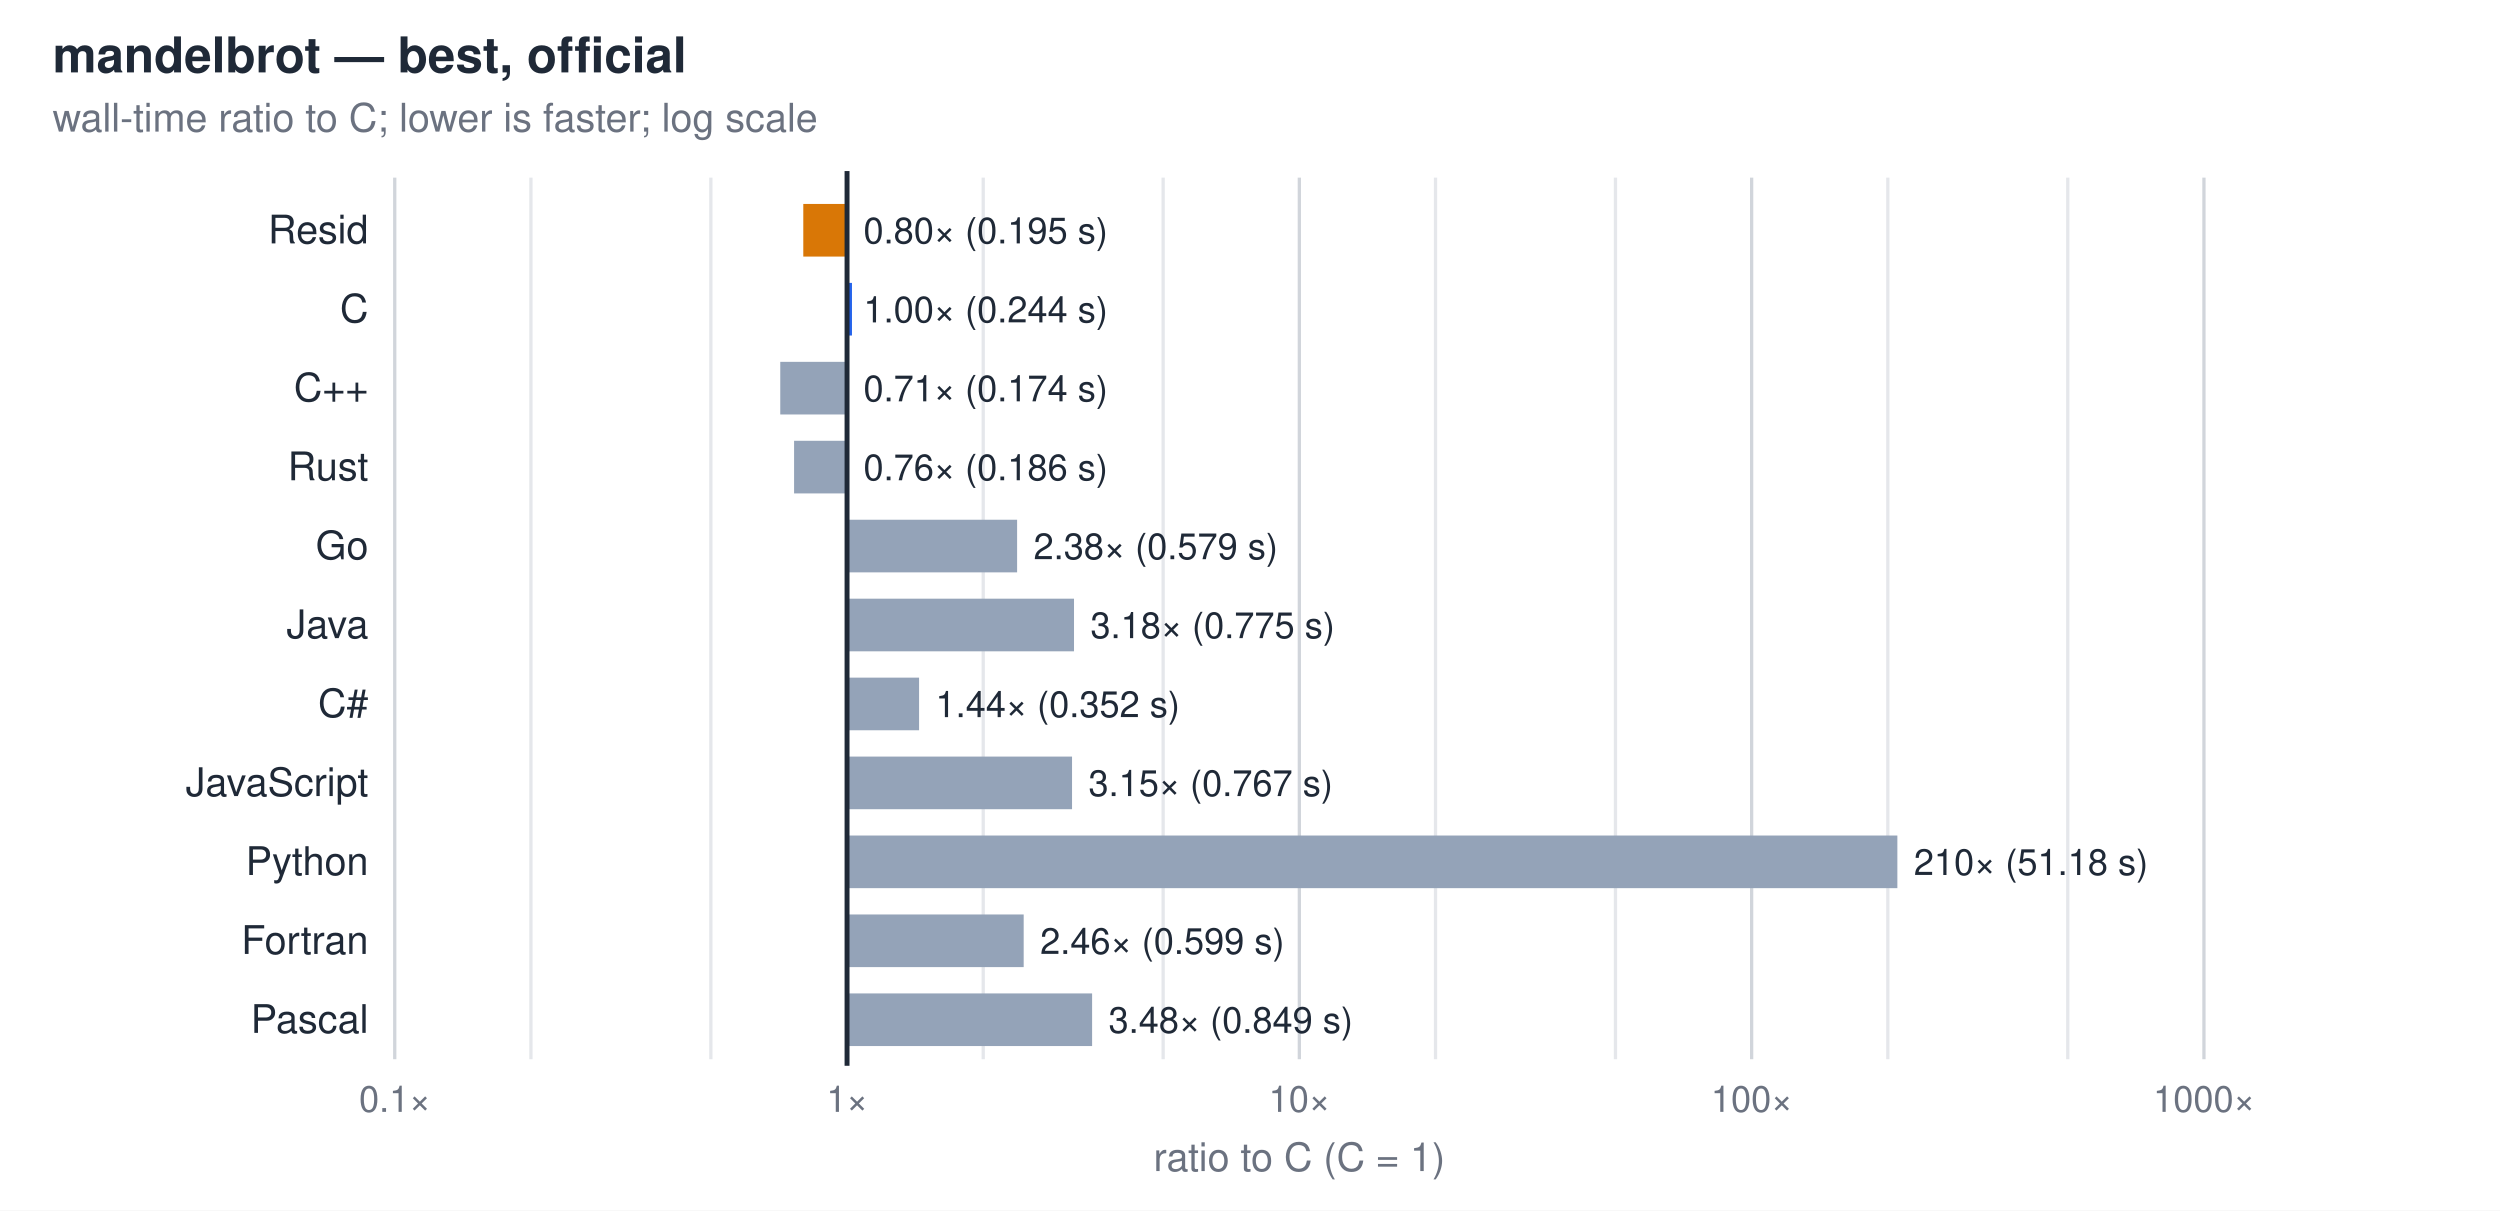
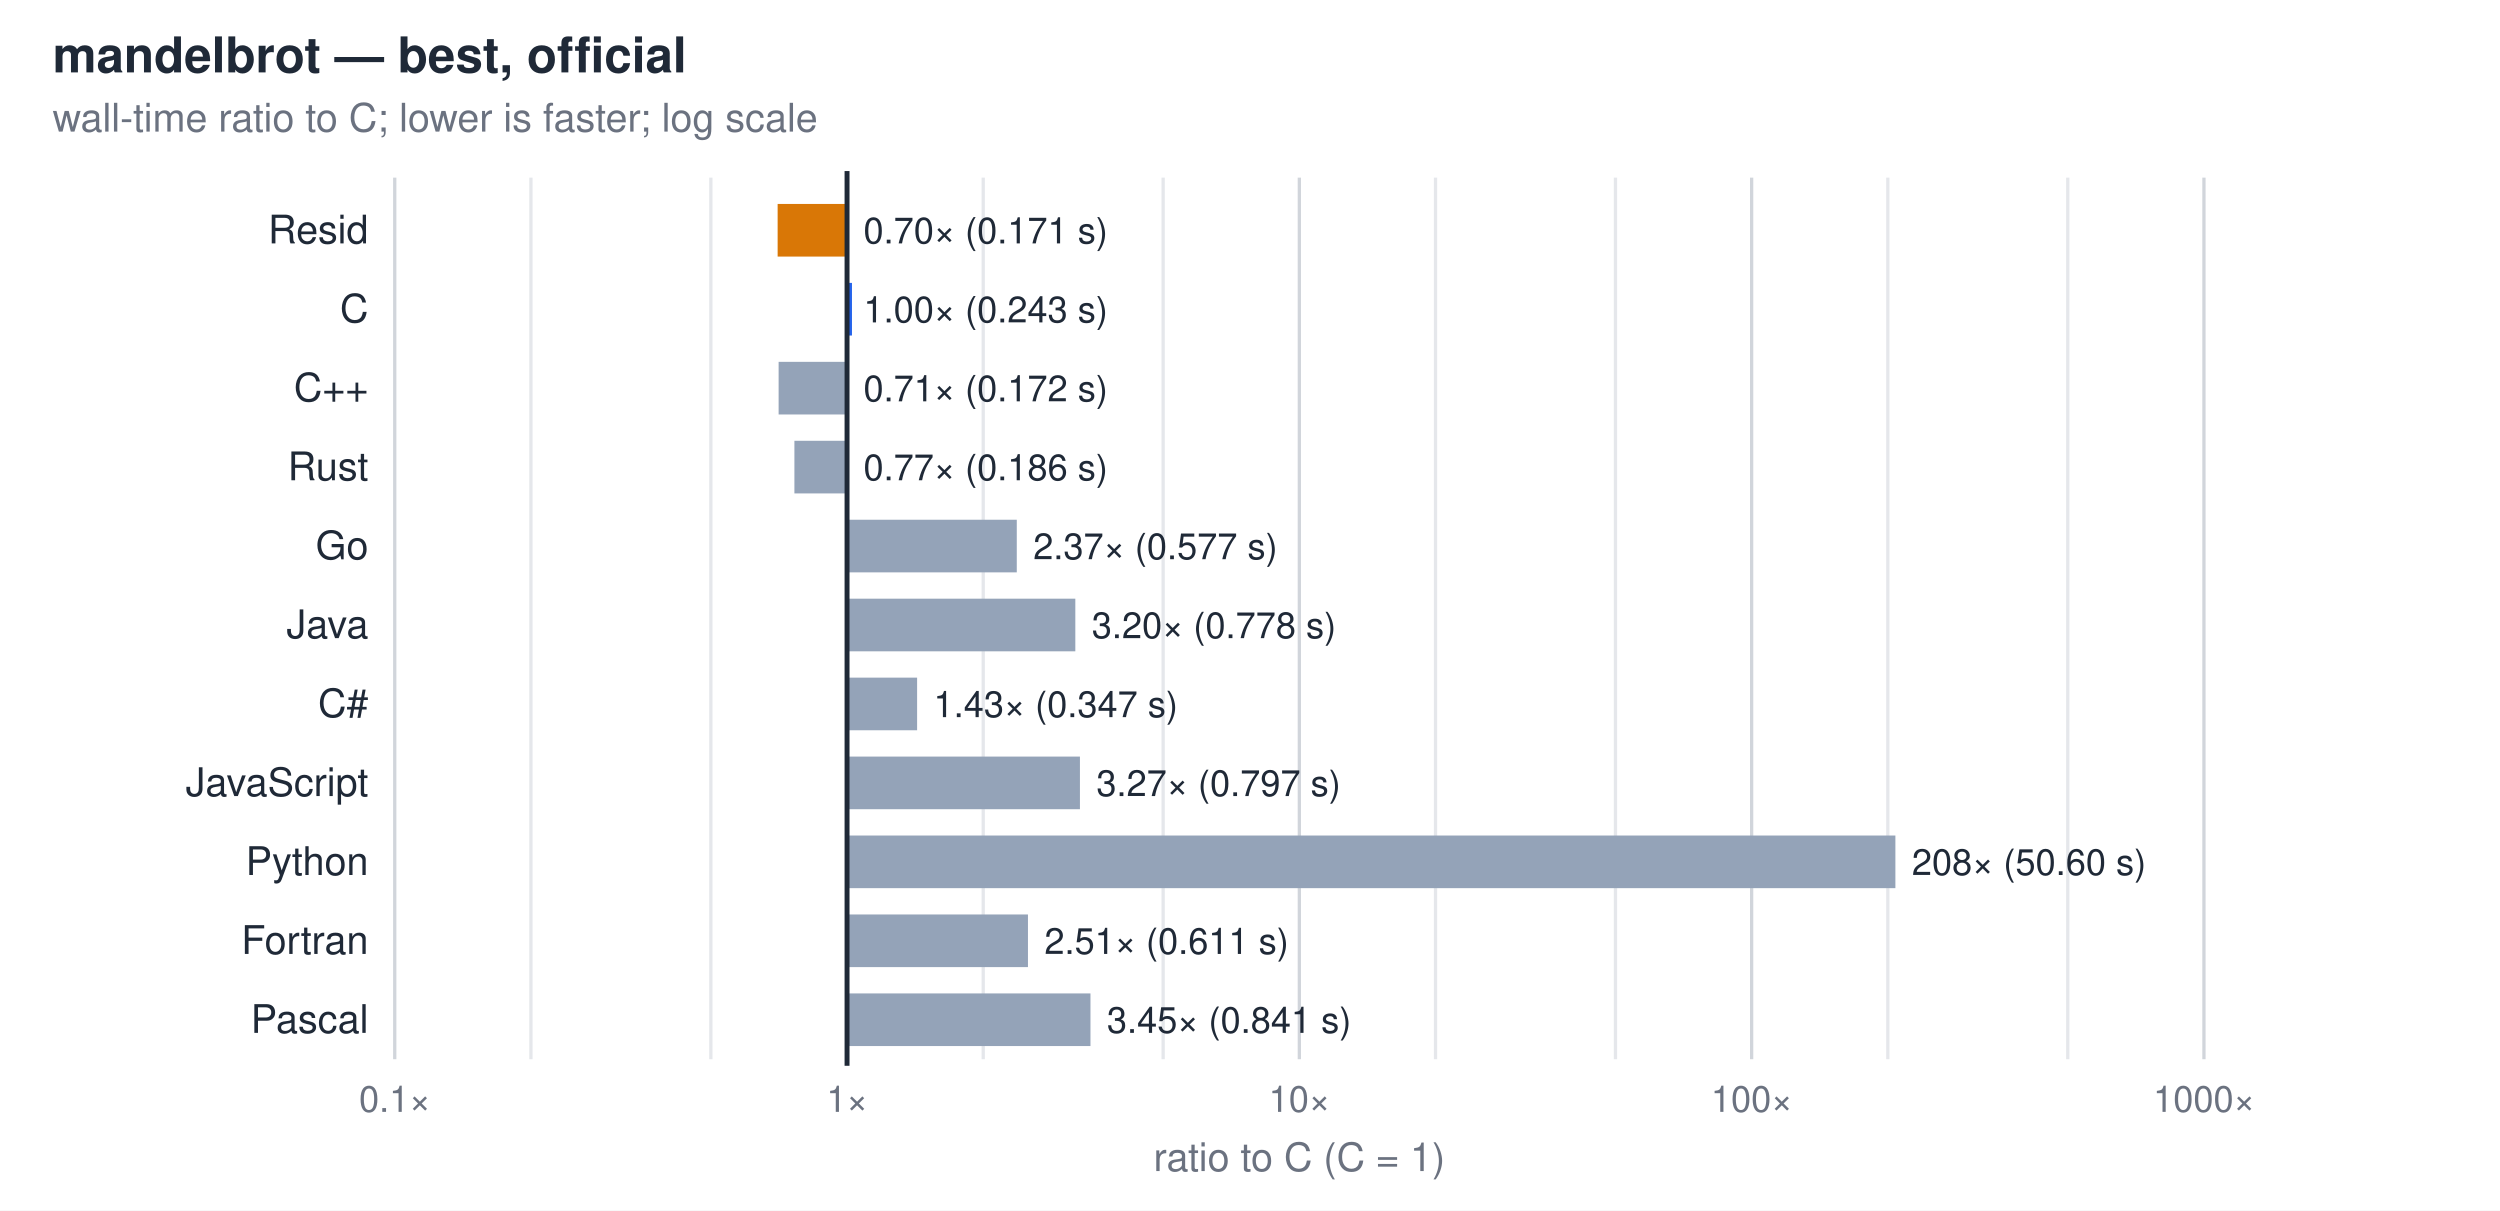
<svg xmlns="http://www.w3.org/2000/svg" width="760" height="368" viewBox="0 0 760 368" font-family="Helvetica, Arial, sans-serif" font-size="12">
  <rect x="0" y="0" width="760" height="368" fill="#ffffff" />
  <text x="16" y="22" font-size="15" font-weight="bold" fill="#1f2937">mandelbrot — best, official</text>
  <text x="16" y="40" fill="#6b7280">wall-time ratio to C; lower is faster; log scale</text>
  <line x1="120.0" y1="54" x2="120.0" y2="322" stroke="#d1d5db" stroke-width="1" />
  <text x="120.0" y="338" text-anchor="middle" fill="#6b7280" font-size="11">0.1×</text>
  <line x1="161.4" y1="54" x2="161.4" y2="322" stroke="#e5e7eb" stroke-width="1" />
  <line x1="216.1" y1="54" x2="216.1" y2="322" stroke="#e5e7eb" stroke-width="1" />
  <line x1="257.5" y1="54" x2="257.5" y2="322" stroke="#d1d5db" stroke-width="1" />
  <text x="257.5" y="338" text-anchor="middle" fill="#6b7280" font-size="11">1×</text>
  <line x1="298.9" y1="54" x2="298.9" y2="322" stroke="#e5e7eb" stroke-width="1" />
  <line x1="353.6" y1="54" x2="353.6" y2="322" stroke="#e5e7eb" stroke-width="1" />
  <line x1="395.0" y1="54" x2="395.0" y2="322" stroke="#d1d5db" stroke-width="1" />
  <text x="395.0" y="338" text-anchor="middle" fill="#6b7280" font-size="11">10×</text>
  <line x1="436.4" y1="54" x2="436.4" y2="322" stroke="#e5e7eb" stroke-width="1" />
  <line x1="491.1" y1="54" x2="491.1" y2="322" stroke="#e5e7eb" stroke-width="1" />
  <line x1="532.5" y1="54" x2="532.5" y2="322" stroke="#d1d5db" stroke-width="1" />
  <text x="532.5" y="338" text-anchor="middle" fill="#6b7280" font-size="11">100×</text>
  <line x1="573.9" y1="54" x2="573.9" y2="322" stroke="#e5e7eb" stroke-width="1" />
  <line x1="628.6" y1="54" x2="628.6" y2="322" stroke="#e5e7eb" stroke-width="1" />
  <line x1="670.0" y1="54" x2="670.0" y2="322" stroke="#d1d5db" stroke-width="1" />
  <text x="670.0" y="338" text-anchor="middle" fill="#6b7280" font-size="11">1000×</text>
  <text x="112" y="74.0" text-anchor="end" fill="#1f2937">Resid</text>
-   <rect x="244.2" y="62" width="13.3" height="16" fill="#d97706" />
-   <text x="262.5" y="74.0" fill="#1f2937" font-size="11">0.80×  (0.195 s)</text>
+   <rect x="236.4" y="62" width="21.1" height="16" fill="#d97706" />
+   <text x="262.5" y="74.0" fill="#1f2937" font-size="11">0.70×  (0.171 s)</text>
  <text x="112" y="98.0" text-anchor="end" fill="#1f2937">C</text>
  <rect x="257.5" y="86" width="1.5" height="16" fill="#2563eb" />
-   <text x="262.5" y="98.0" fill="#1f2937" font-size="11">1.00×  (0.244 s)</text>
+   <text x="262.5" y="98.0" fill="#1f2937" font-size="11">1.00×  (0.243 s)</text>
  <text x="112" y="122.0" text-anchor="end" fill="#1f2937">C++</text>
-   <rect x="237.2" y="110" width="20.3" height="16" fill="#94a3b8" />
-   <text x="262.5" y="122.0" fill="#1f2937" font-size="11">0.71×  (0.174 s)</text>
+   <rect x="236.7" y="110" width="20.8" height="16" fill="#94a3b8" />
+   <text x="262.5" y="122.0" fill="#1f2937" font-size="11">0.71×  (0.172 s)</text>
  <text x="112" y="146.0" text-anchor="end" fill="#1f2937">Rust</text>
-   <rect x="241.4" y="134" width="16.1" height="16" fill="#94a3b8" />
-   <text x="262.5" y="146.0" fill="#1f2937" font-size="11">0.76×  (0.186 s)</text>
+   <rect x="241.5" y="134" width="16.0" height="16" fill="#94a3b8" />
+   <text x="262.5" y="146.0" fill="#1f2937" font-size="11">0.77×  (0.186 s)</text>
  <text x="112" y="170.0" text-anchor="end" fill="#1f2937">Go</text>
-   <rect x="257.5" y="158" width="51.7" height="16" fill="#94a3b8" />
-   <text x="314.2" y="170.0" fill="#1f2937" font-size="11">2.38×  (0.579 s)</text>
+   <rect x="257.5" y="158" width="51.6" height="16" fill="#94a3b8" />
+   <text x="314.1" y="170.0" fill="#1f2937" font-size="11">2.37×  (0.577 s)</text>
  <text x="112" y="194.0" text-anchor="end" fill="#1f2937">Java</text>
-   <rect x="257.5" y="182" width="69.0" height="16" fill="#94a3b8" />
-   <text x="331.5" y="194.0" fill="#1f2937" font-size="11">3.18×  (0.775 s)</text>
+   <rect x="257.5" y="182" width="69.4" height="16" fill="#94a3b8" />
+   <text x="331.9" y="194.0" fill="#1f2937" font-size="11">3.20×  (0.778 s)</text>
  <text x="112" y="218.0" text-anchor="end" fill="#1f2937">C#</text>
-   <rect x="257.5" y="206" width="21.9" height="16" fill="#94a3b8" />
-   <text x="284.4" y="218.0" fill="#1f2937" font-size="11">1.44×  (0.352 s)</text>
+   <rect x="257.5" y="206" width="21.3" height="16" fill="#94a3b8" />
+   <text x="283.8" y="218.0" fill="#1f2937" font-size="11">1.43×  (0.347 s)</text>
  <text x="112" y="242.0" text-anchor="end" fill="#1f2937">JavaScript</text>
-   <rect x="257.5" y="230" width="68.4" height="16" fill="#94a3b8" />
-   <text x="330.9" y="242.0" fill="#1f2937" font-size="11">3.15×  (0.767 s)</text>
+   <rect x="257.5" y="230" width="70.8" height="16" fill="#94a3b8" />
+   <text x="333.3" y="242.0" fill="#1f2937" font-size="11">3.27×  (0.797 s)</text>
  <text x="112" y="266.0" text-anchor="end" fill="#1f2937">Python</text>
-   <rect x="257.5" y="254" width="319.3" height="16" fill="#94a3b8" />
-   <text x="581.8" y="266.0" fill="#1f2937" font-size="11">210×  (51.18 s)</text>
+   <rect x="257.5" y="254" width="318.7" height="16" fill="#94a3b8" />
+   <text x="581.2" y="266.0" fill="#1f2937" font-size="11">208×  (50.60 s)</text>
  <text x="112" y="290.0" text-anchor="end" fill="#1f2937">Fortran</text>
-   <rect x="257.5" y="278" width="53.7" height="16" fill="#94a3b8" />
-   <text x="316.2" y="290.0" fill="#1f2937" font-size="11">2.46×  (0.599 s)</text>
+   <rect x="257.5" y="278" width="55.0" height="16" fill="#94a3b8" />
+   <text x="317.5" y="290.0" fill="#1f2937" font-size="11">2.51×  (0.611 s)</text>
  <text x="112" y="314.0" text-anchor="end" fill="#1f2937">Pascal</text>
-   <rect x="257.5" y="302" width="74.5" height="16" fill="#94a3b8" />
-   <text x="337.0" y="314.0" fill="#1f2937" font-size="11">3.48×  (0.849 s)</text>
+   <rect x="257.5" y="302" width="74.0" height="16" fill="#94a3b8" />
+   <text x="336.5" y="314.0" fill="#1f2937" font-size="11">3.45×  (0.841 s)</text>
  <line x1="257.5" y1="52" x2="257.5" y2="324" stroke="#1f2937" stroke-width="1.5" />
  <text x="395.0" y="356" text-anchor="middle" fill="#6b7280">ratio to C (C = 1)</text>
</svg>
